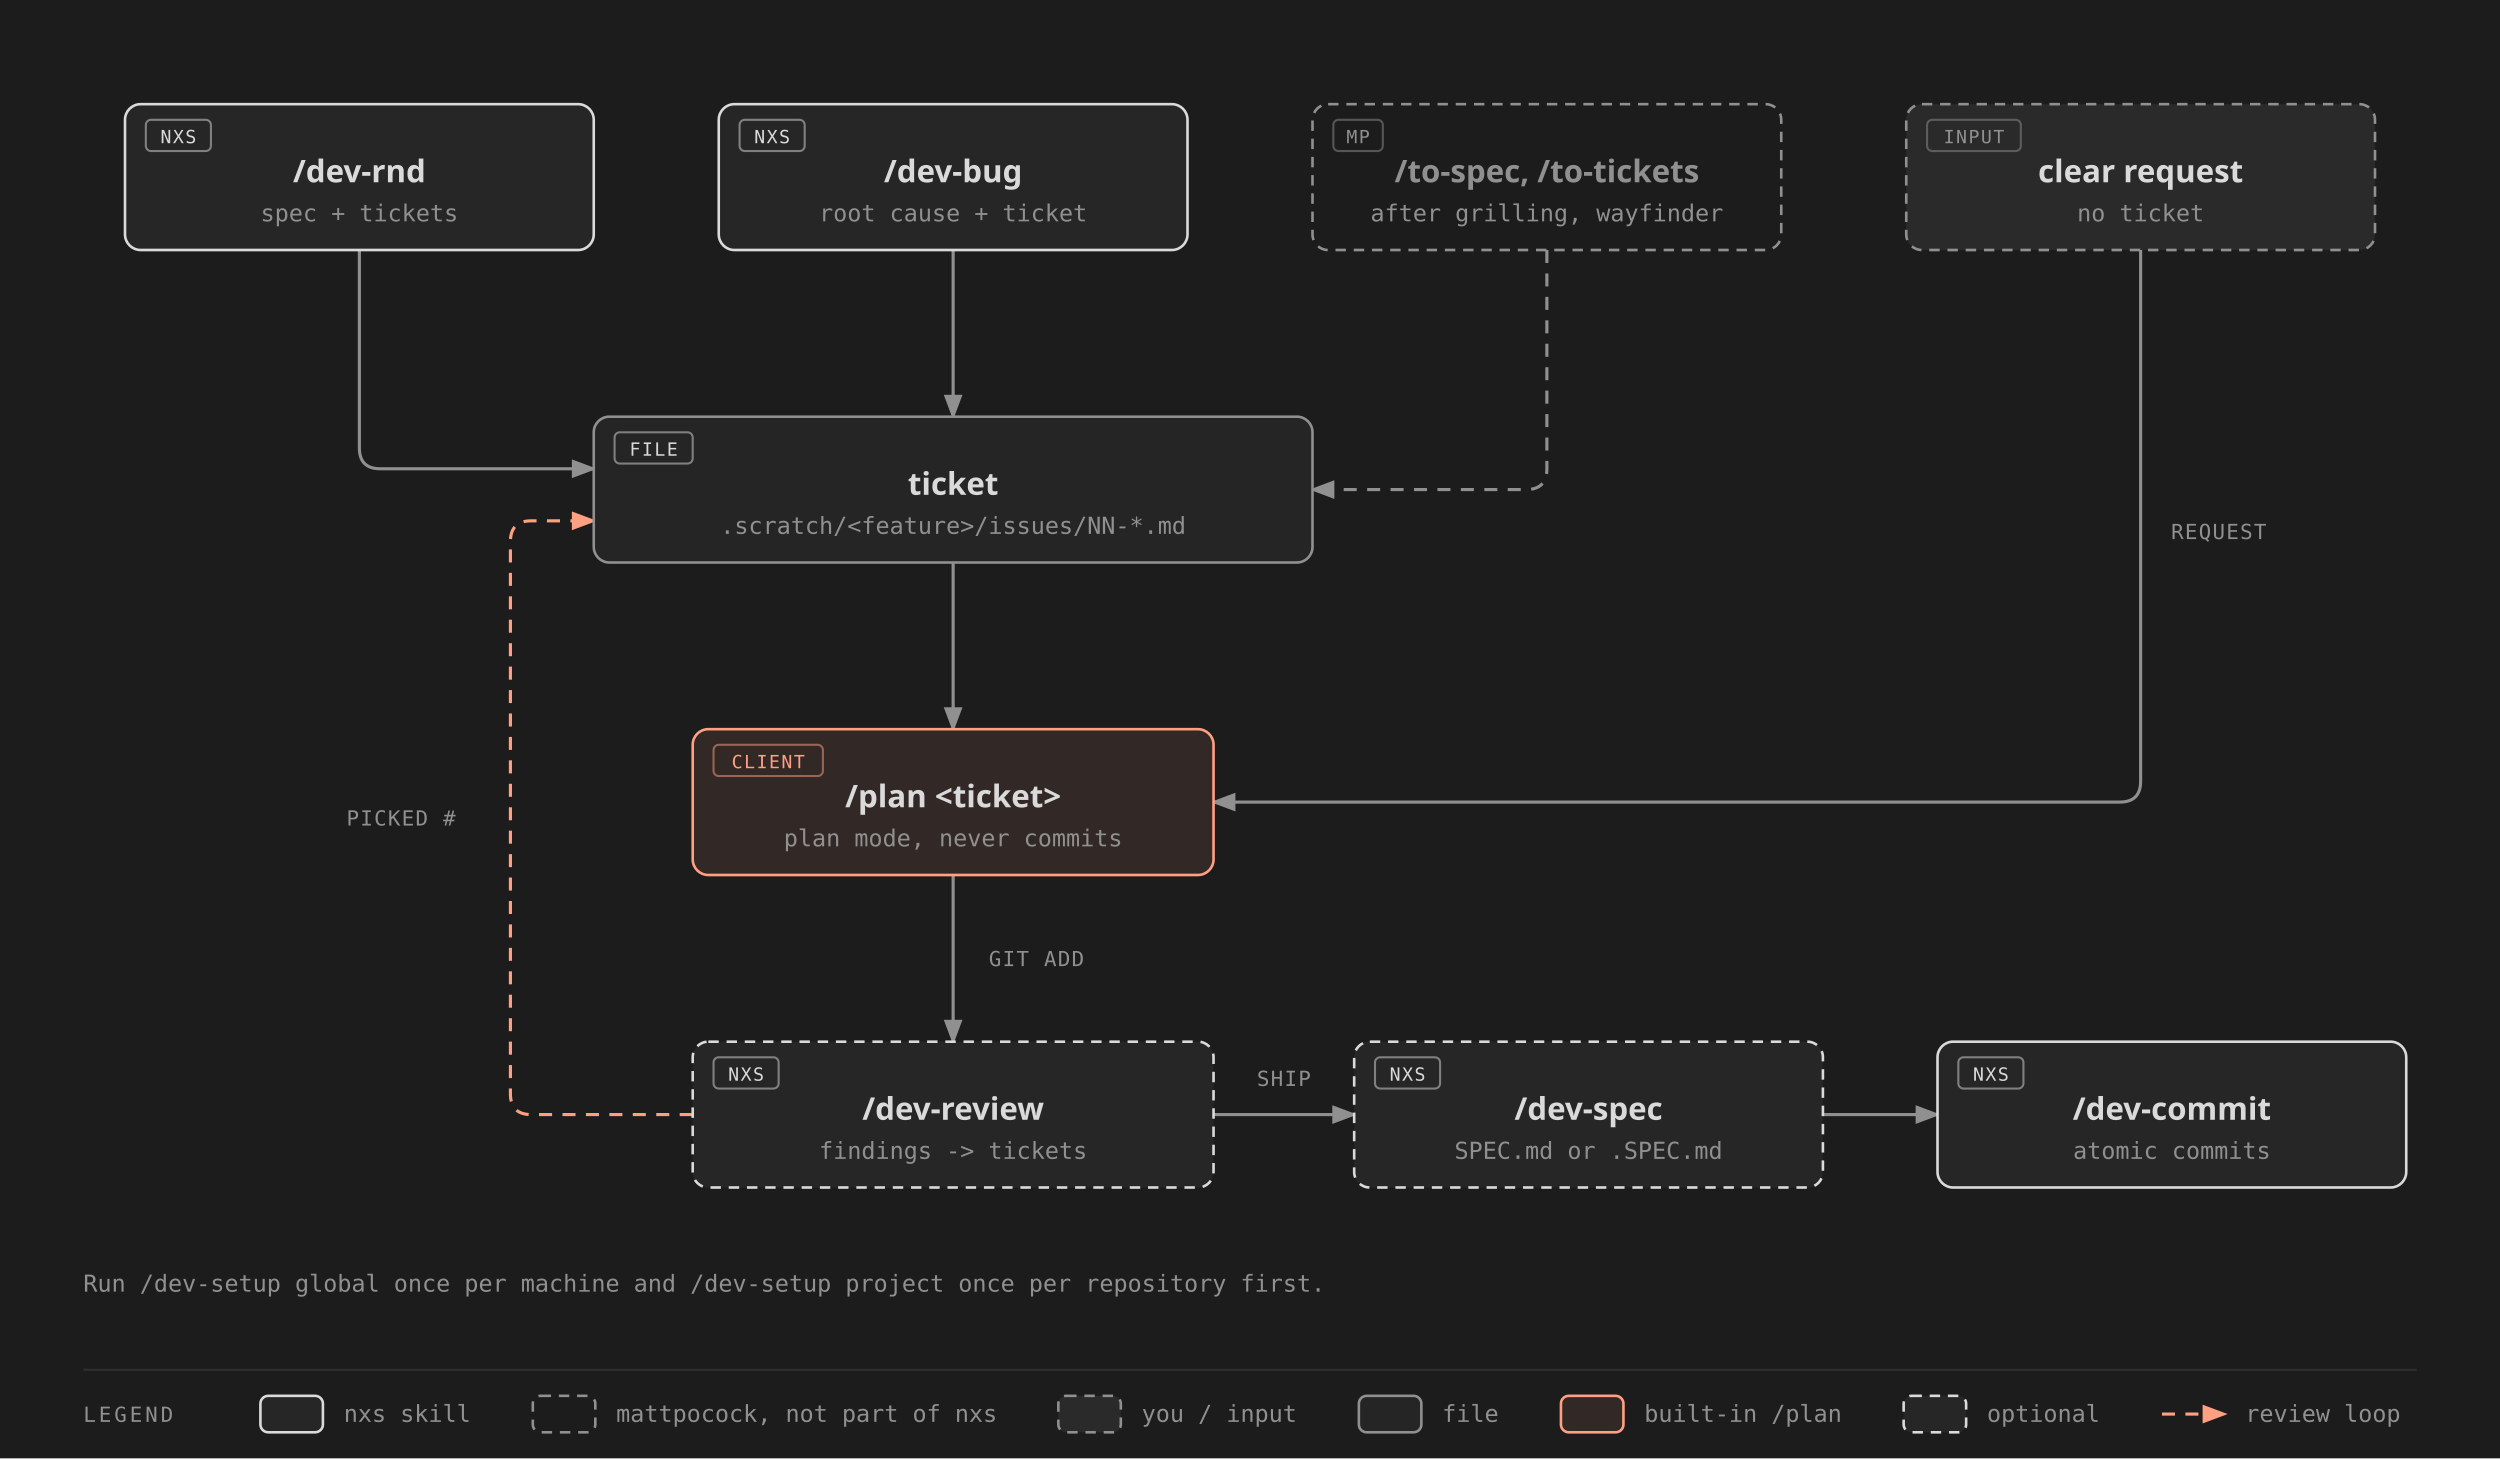
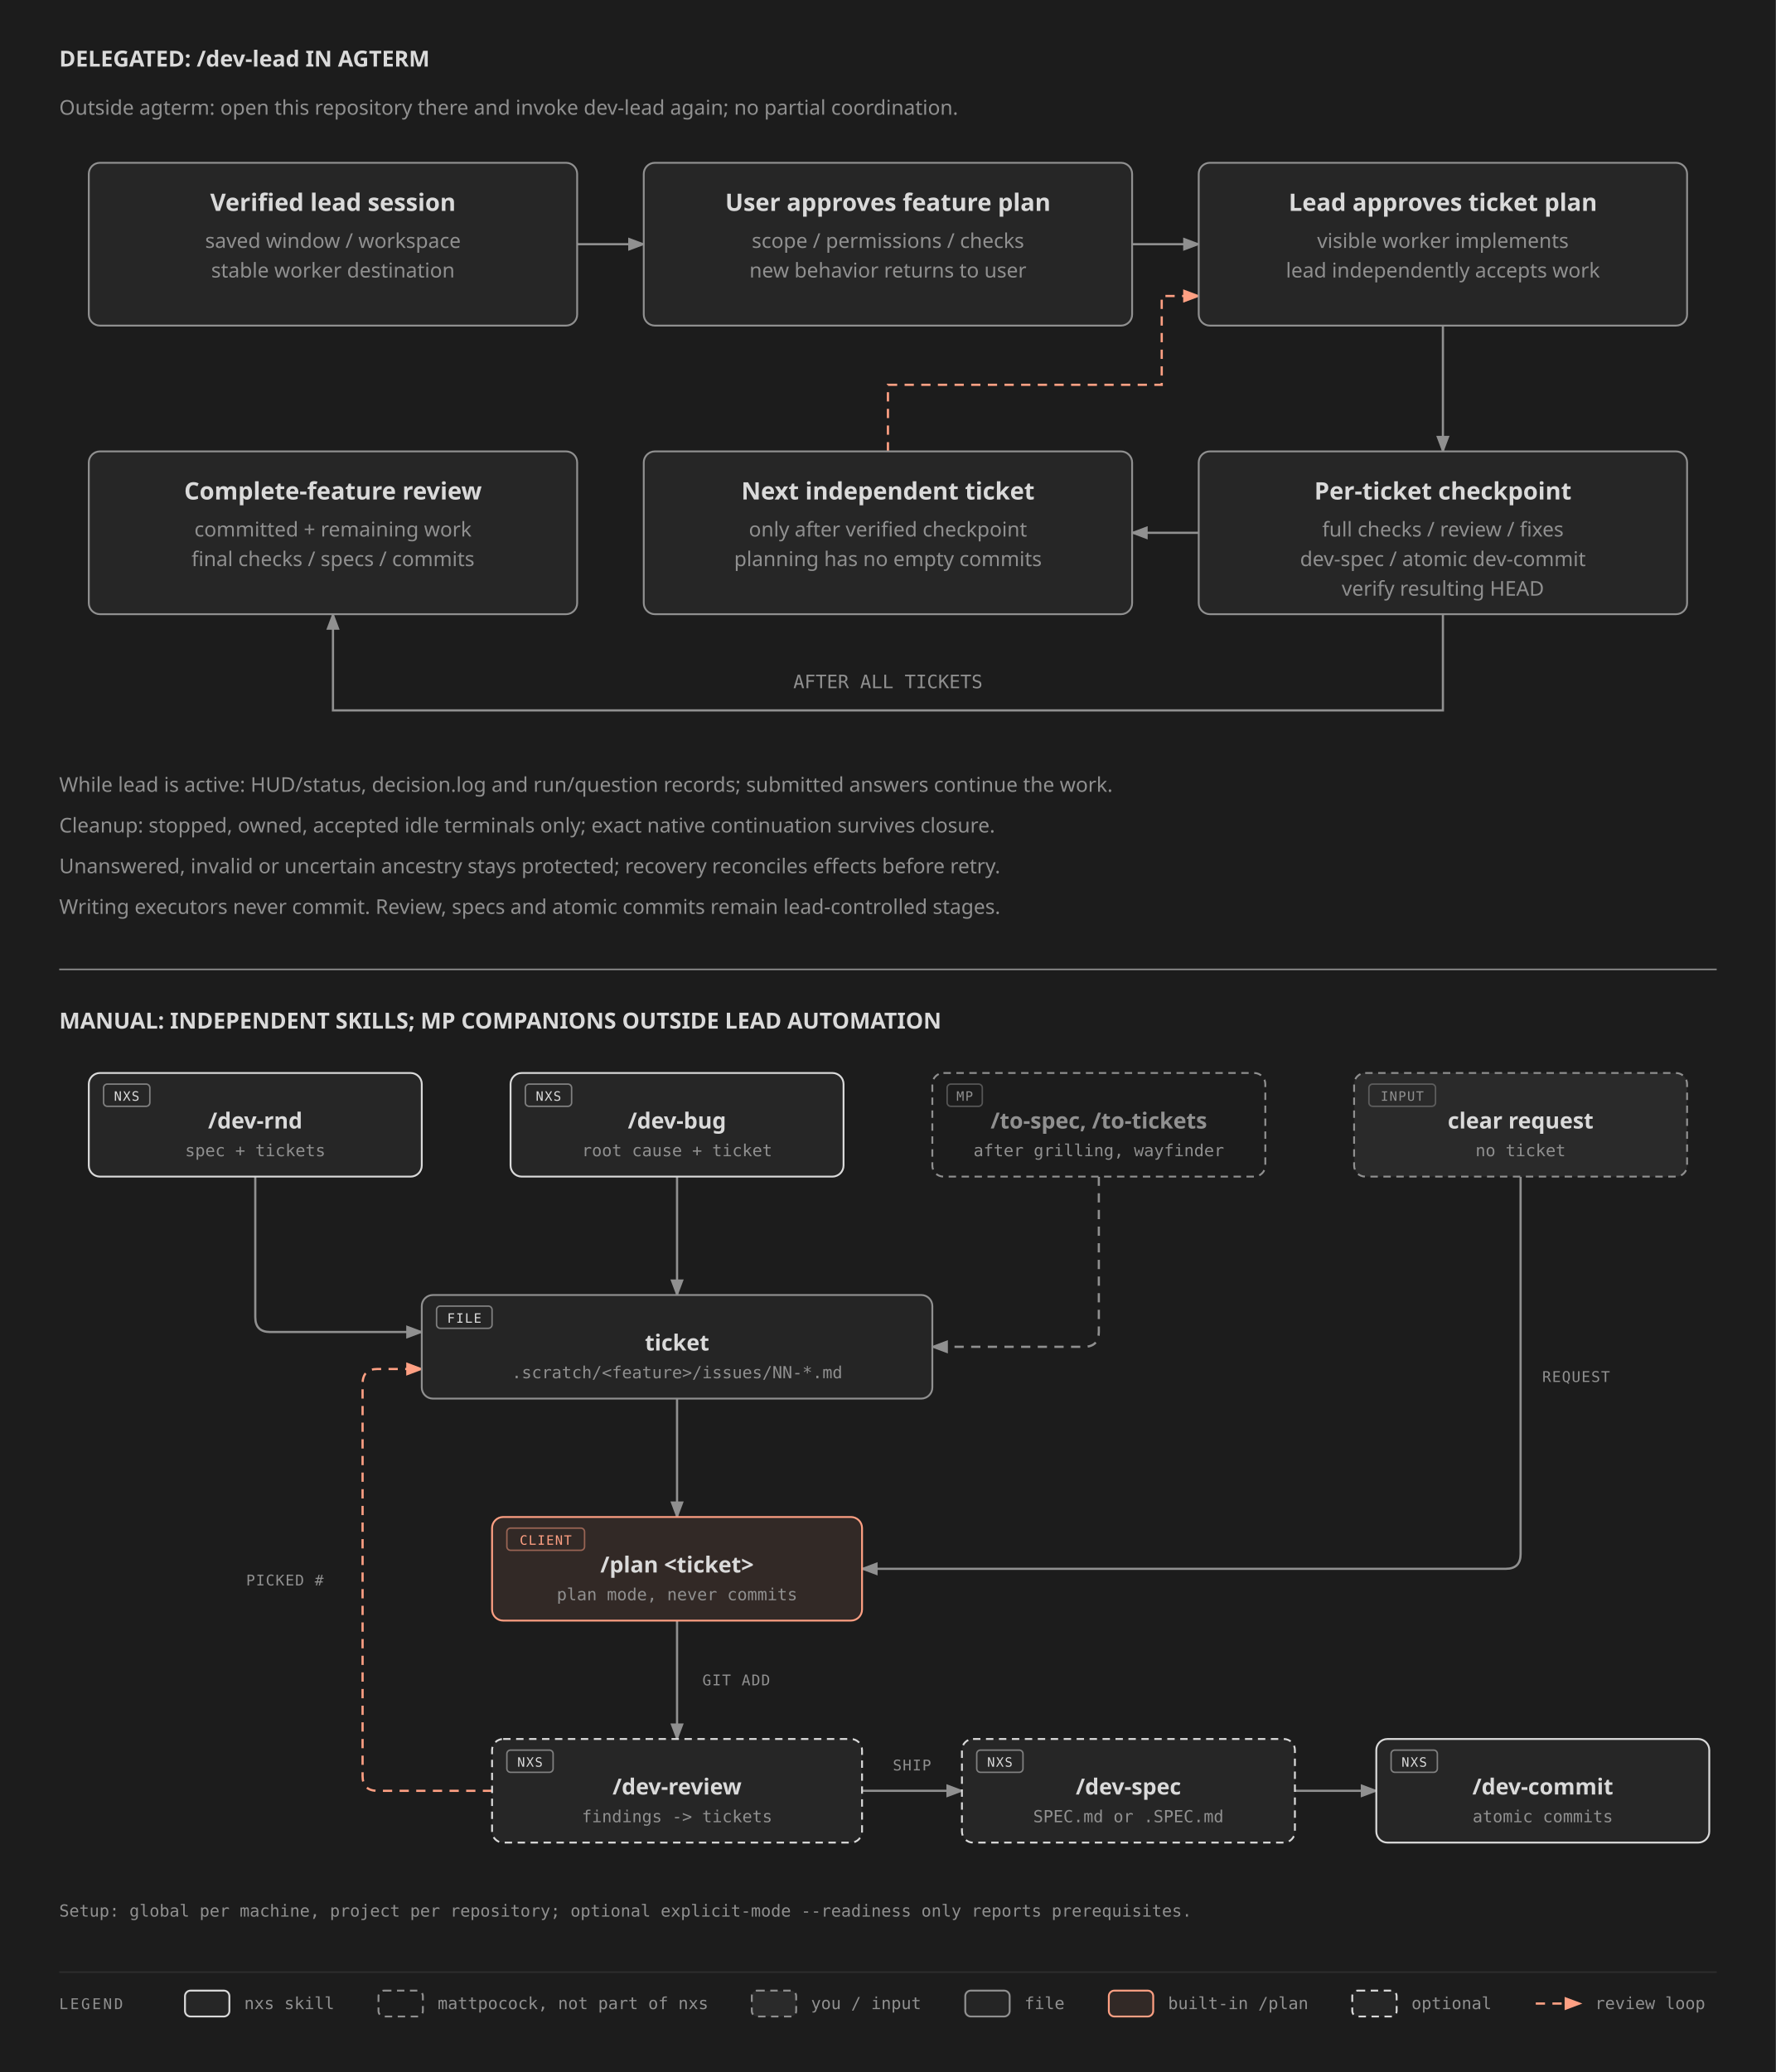
- <svg xmlns="http://www.w3.org/2000/svg" viewBox="0 0 960 560" role="img" aria-labelledby="nxs-workflow-dark-title nxs-workflow-dark-desc" id="nxs-workflow-dark-root">
+ <svg xmlns="http://www.w3.org/2000/svg" viewBox="0 0 960 1120" role="img" aria-labelledby="nxs-workflow-dark-title nxs-workflow-dark-desc" id="nxs-workflow-dark-root">
  <defs>
    <marker id="nxs-workflow-dark-arrow" markerWidth="8" markerHeight="6" refX="7" refY="3" orient="auto">
      <polygon points="0 0, 8 3, 0 6" fill="#909090" />
    </marker>
    <marker id="nxs-workflow-dark-arrow-accent" markerWidth="8" markerHeight="6" refX="7" refY="3" orient="auto">
      <polygon points="0 0, 8 3, 0 6" fill="#ffa083" />
    </marker>
    <marker id="nxs-workflow-dark-arrow-link" markerWidth="8" markerHeight="6" refX="7" refY="3" orient="auto">
      <polygon points="0 0, 8 3, 0 6" fill="#8dbbff" />
    </marker>
    <marker id="nxs-workflow-dark-arrow-soft" markerWidth="8" markerHeight="6" refX="7" refY="3" orient="auto">
      <polygon points="0 0, 8 3, 0 6" fill="#909090" />
    </marker>
  </defs>
  <rect width="100%" height="100%" fill="#1c1c1c" />
-   <path d="M 138 96 L 138 172 Q 138 180 146 180 L 228 180" fill="none" stroke="#909090" stroke-width="1.2" marker-end="url(#nxs-workflow-dark-arrow)" />
-   <path d="M 366 96 L 366 160" fill="none" stroke="#909090" stroke-width="1.2" marker-end="url(#nxs-workflow-dark-arrow)" />
-   <path d="M 594 96 L 594 180 Q 594 188 586 188 L 504 188" fill="none" stroke="#909090" stroke-width="1.2" stroke-dasharray="5,4" marker-end="url(#nxs-workflow-dark-arrow-soft)" />
-   <path d="M 822 96 L 822 300 Q 822 308 814 308 L 466 308" fill="none" stroke="#909090" stroke-width="1.2" marker-end="url(#nxs-workflow-dark-arrow)" />
-   <path d="M 366 216 L 366 280" fill="none" stroke="#909090" stroke-width="1.2" marker-end="url(#nxs-workflow-dark-arrow)" />
-   <path d="M 366 336 L 366 400" fill="none" stroke="#909090" stroke-width="1.2" marker-end="url(#nxs-workflow-dark-arrow)" />
-   <path d="M 466 428 L 520 428" fill="none" stroke="#909090" stroke-width="1.2" marker-end="url(#nxs-workflow-dark-arrow)" />
-   <path d="M 700 428 L 744 428" fill="none" stroke="#909090" stroke-width="1.2" marker-end="url(#nxs-workflow-dark-arrow)" />
-   <path d="M 266 428 L 204 428 Q 196 428 196 420 L 196 208 Q 196 200 204 200 L 228 200" fill="none" stroke="#ffa083" stroke-width="1.2" stroke-dasharray="5,4" marker-end="url(#nxs-workflow-dark-arrow-accent)" />
-   <rect x="828.5" y="198" width="47" height="12" rx="2" fill="#1c1c1c" />
-   <text x="852" y="207" fill="#909090" font-size="8" font-family="'Geist Mono', ui-monospace, monospace" text-anchor="middle" letter-spacing="0.06em">REQUEST</text>
-   <rect x="374.5" y="362" width="47" height="12" rx="2" fill="#1c1c1c" />
-   <text x="398" y="371" fill="#909090" font-size="8" font-family="'Geist Mono', ui-monospace, monospace" text-anchor="middle" letter-spacing="0.06em">GIT ADD</text>
-   <rect x="477.5" y="408" width="31" height="12" rx="2" fill="#1c1c1c" />
-   <text x="493" y="417" fill="#909090" font-size="8" font-family="'Geist Mono', ui-monospace, monospace" text-anchor="middle" letter-spacing="0.06em">SHIP</text>
-   <rect x="128" y="308" width="52" height="12" rx="2" fill="#1c1c1c" />
-   <text x="154" y="317" fill="#909090" font-size="8" font-family="'Geist Mono', ui-monospace, monospace" text-anchor="middle" letter-spacing="0.06em">PICKED #</text>
-   <rect x="48" y="40" width="180" height="56" rx="6" fill="#1c1c1c" />
-   <rect x="48" y="40" width="180" height="56" rx="6" fill="#262626" stroke="#dadada" stroke-width="1" />
-   <rect x="56" y="46" width="25" height="12" rx="2" fill="transparent" stroke="#dadada" stroke-opacity="0.5" stroke-width="0.8" />
-   <text x="68.5" y="55" fill="#dadada" font-size="7" font-family="'Geist Mono', ui-monospace, monospace" text-anchor="middle" letter-spacing="0.08em">NXS</text>
-   <text x="138" y="70" fill="#dadada" font-size="12" font-weight="600" font-family="'Geist', system-ui, sans-serif" text-anchor="middle">/dev-rnd</text>
-   <text x="138" y="85" fill="#909090" font-size="9" font-family="'Geist Mono', ui-monospace, monospace" text-anchor="middle">spec + tickets</text>
-   <rect x="276" y="40" width="180" height="56" rx="6" fill="#1c1c1c" />
-   <rect x="276" y="40" width="180" height="56" rx="6" fill="#262626" stroke="#dadada" stroke-width="1" />
-   <rect x="284" y="46" width="25" height="12" rx="2" fill="transparent" stroke="#dadada" stroke-opacity="0.5" stroke-width="0.8" />
-   <text x="296.5" y="55" fill="#dadada" font-size="7" font-family="'Geist Mono', ui-monospace, monospace" text-anchor="middle" letter-spacing="0.08em">NXS</text>
-   <text x="366" y="70" fill="#dadada" font-size="12" font-weight="600" font-family="'Geist', system-ui, sans-serif" text-anchor="middle">/dev-bug</text>
-   <text x="366" y="85" fill="#909090" font-size="9" font-family="'Geist Mono', ui-monospace, monospace" text-anchor="middle">root cause + ticket</text>
-   <rect x="504" y="40" width="180" height="56" rx="6" fill="#1c1c1c" />
-   <rect x="504" y="40" width="180" height="56" rx="6" fill="#1c1c1c" stroke="#909090" stroke-width="1" stroke-dasharray="4,3" />
-   <rect x="512" y="46" width="19" height="12" rx="2" fill="transparent" stroke="#909090" stroke-opacity="0.5" stroke-width="0.8" />
-   <text x="521.5" y="55" fill="#909090" font-size="7" font-family="'Geist Mono', ui-monospace, monospace" text-anchor="middle" letter-spacing="0.08em">MP</text>
-   <text x="594" y="70" fill="#909090" font-size="12" font-weight="600" font-family="'Geist', system-ui, sans-serif" text-anchor="middle">/to-spec, /to-tickets</text>
-   <text x="594" y="85" fill="#909090" font-size="9" font-family="'Geist Mono', ui-monospace, monospace" text-anchor="middle">after grilling, wayfinder</text>
-   <rect x="732" y="40" width="180" height="56" rx="6" fill="#1c1c1c" />
-   <rect x="732" y="40" width="180" height="56" rx="6" fill="rgba(144,144,144,0.12)" stroke="#909090" stroke-width="1" stroke-dasharray="4,3" />
-   <rect x="740" y="46" width="36" height="12" rx="2" fill="transparent" stroke="#909090" stroke-opacity="0.5" stroke-width="0.8" />
-   <text x="758" y="55" fill="#909090" font-size="7" font-family="'Geist Mono', ui-monospace, monospace" text-anchor="middle" letter-spacing="0.08em">INPUT</text>
-   <text x="822" y="70" fill="#dadada" font-size="12" font-weight="600" font-family="'Geist', system-ui, sans-serif" text-anchor="middle">clear request</text>
-   <text x="822" y="85" fill="#909090" font-size="9" font-family="'Geist Mono', ui-monospace, monospace" text-anchor="middle">no ticket</text>
-   <rect x="228" y="160" width="276" height="56" rx="6" fill="#1c1c1c" />
-   <rect x="228" y="160" width="276" height="56" rx="6" fill="rgba(218,218,218,0.05)" stroke="#909090" stroke-width="1" />
-   <rect x="236" y="166" width="30" height="12" rx="2" fill="transparent" stroke="#dadada" stroke-opacity="0.5" stroke-width="0.8" />
-   <text x="251" y="175" fill="#dadada" font-size="7" font-family="'Geist Mono', ui-monospace, monospace" text-anchor="middle" letter-spacing="0.08em">FILE</text>
-   <text x="366" y="190" fill="#dadada" font-size="12" font-weight="600" font-family="'Geist', system-ui, sans-serif" text-anchor="middle">ticket</text>
-   <text x="366" y="205" fill="#909090" font-size="9" font-family="'Geist Mono', ui-monospace, monospace" text-anchor="middle">.scratch/&lt;feature&gt;/issues/NN-*.md</text>
-   <rect x="266" y="280" width="200" height="56" rx="6" fill="#1c1c1c" />
-   <rect x="266" y="280" width="200" height="56" rx="6" fill="rgba(255,160,131,0.10)" stroke="#ffa083" stroke-width="1" />
-   <rect x="274" y="286" width="42" height="12" rx="2" fill="transparent" stroke="#ffa083" stroke-opacity="0.5" stroke-width="0.8" />
-   <text x="295" y="295" fill="#ffa083" font-size="7" font-family="'Geist Mono', ui-monospace, monospace" text-anchor="middle" letter-spacing="0.08em">CLIENT</text>
-   <text x="366" y="310" fill="#dadada" font-size="12" font-weight="600" font-family="'Geist', system-ui, sans-serif" text-anchor="middle">/plan &lt;ticket&gt;</text>
-   <text x="366" y="325" fill="#909090" font-size="9" font-family="'Geist Mono', ui-monospace, monospace" text-anchor="middle">plan mode, never commits</text>
-   <rect x="266" y="400" width="200" height="56" rx="6" fill="#1c1c1c" />
-   <rect x="266" y="400" width="200" height="56" rx="6" fill="#262626" stroke="#dadada" stroke-width="1" stroke-dasharray="4,3" />
-   <rect x="274" y="406" width="25" height="12" rx="2" fill="transparent" stroke="#dadada" stroke-opacity="0.5" stroke-width="0.8" />
-   <text x="286.5" y="415" fill="#dadada" font-size="7" font-family="'Geist Mono', ui-monospace, monospace" text-anchor="middle" letter-spacing="0.08em">NXS</text>
-   <text x="366" y="430" fill="#dadada" font-size="12" font-weight="600" font-family="'Geist', system-ui, sans-serif" text-anchor="middle">/dev-review</text>
-   <text x="366" y="445" fill="#909090" font-size="9" font-family="'Geist Mono', ui-monospace, monospace" text-anchor="middle">findings -&gt; tickets</text>
-   <rect x="520" y="400" width="180" height="56" rx="6" fill="#1c1c1c" />
-   <rect x="520" y="400" width="180" height="56" rx="6" fill="#262626" stroke="#dadada" stroke-width="1" stroke-dasharray="4,3" />
-   <rect x="528" y="406" width="25" height="12" rx="2" fill="transparent" stroke="#dadada" stroke-opacity="0.5" stroke-width="0.8" />
-   <text x="540.5" y="415" fill="#dadada" font-size="7" font-family="'Geist Mono', ui-monospace, monospace" text-anchor="middle" letter-spacing="0.08em">NXS</text>
-   <text x="610" y="430" fill="#dadada" font-size="12" font-weight="600" font-family="'Geist', system-ui, sans-serif" text-anchor="middle">/dev-spec</text>
-   <text x="610" y="445" fill="#909090" font-size="9" font-family="'Geist Mono', ui-monospace, monospace" text-anchor="middle">SPEC.md or .SPEC.md</text>
-   <rect x="744" y="400" width="180" height="56" rx="6" fill="#1c1c1c" />
-   <rect x="744" y="400" width="180" height="56" rx="6" fill="#262626" stroke="#dadada" stroke-width="1" />
-   <rect x="752" y="406" width="25" height="12" rx="2" fill="transparent" stroke="#dadada" stroke-opacity="0.5" stroke-width="0.8" />
-   <text x="764.5" y="415" fill="#dadada" font-size="7" font-family="'Geist Mono', ui-monospace, monospace" text-anchor="middle" letter-spacing="0.08em">NXS</text>
-   <text x="834" y="430" fill="#dadada" font-size="12" font-weight="600" font-family="'Geist', system-ui, sans-serif" text-anchor="middle">/dev-commit</text>
-   <text x="834" y="445" fill="#909090" font-size="9" font-family="'Geist Mono', ui-monospace, monospace" text-anchor="middle">atomic commits</text>
-   <text x="32" y="496" fill="#909090" font-size="9" font-family="'Geist Mono', ui-monospace, monospace">Run /dev-setup global once per machine and /dev-setup project once per repository first.</text>
-   <line x1="32" y1="526" x2="928" y2="526" stroke="rgba(218,218,218,0.1)" stroke-width="0.8" />
-   <text x="32" y="546" fill="#909090" font-size="8" font-family="'Geist Mono', ui-monospace, monospace" letter-spacing="0.14em">LEGEND</text>
-   <rect x="100" y="536" width="24" height="14" rx="3" fill="#262626" stroke="#dadada" stroke-width="1" />
-   <text x="132" y="546" fill="#909090" font-size="9" font-family="'Geist Mono', ui-monospace, monospace">nxs skill</text>
-   <rect x="204.6" y="536" width="24" height="14" rx="3" fill="#1c1c1c" stroke="#909090" stroke-width="1" stroke-dasharray="4,3" />
-   <text x="236.6" y="546" fill="#909090" font-size="9" font-family="'Geist Mono', ui-monospace, monospace">mattpocock, not part of nxs</text>
-   <rect x="406.4" y="536" width="24" height="14" rx="3" fill="rgba(144,144,144,0.12)" stroke="#909090" stroke-width="1" stroke-dasharray="4,3" />
-   <text x="438.4" y="546" fill="#909090" font-size="9" font-family="'Geist Mono', ui-monospace, monospace">you / input</text>
-   <rect x="521.8" y="536" width="24" height="14" rx="3" fill="rgba(218,218,218,0.05)" stroke="#909090" stroke-width="1" />
-   <text x="553.8" y="546" fill="#909090" font-size="9" font-family="'Geist Mono', ui-monospace, monospace">file</text>
-   <rect x="599.4" y="536" width="24" height="14" rx="3" fill="rgba(255,160,131,0.10)" stroke="#ffa083" stroke-width="1" />
-   <text x="631.4" y="546" fill="#909090" font-size="9" font-family="'Geist Mono', ui-monospace, monospace">built-in /plan</text>
-   <rect x="731.0" y="536" width="24" height="14" rx="3" fill="#262626" stroke="#dadada" stroke-width="1" stroke-dasharray="4,3" />
-   <text x="763.0" y="546" fill="#909090" font-size="9" font-family="'Geist Mono', ui-monospace, monospace">optional</text>
-   <path d="M 830.2 543 L 854.2 543" fill="none" stroke="#ffa083" stroke-width="1.2" stroke-dasharray="5,4" marker-end="url(#nxs-workflow-dark-arrow-accent)" />
-   <text x="862.2" y="546" fill="#909090" font-size="9" font-family="'Geist Mono', ui-monospace, monospace">review loop</text>
+   <text x="32" y="36" fill="#dadada" font-size="12" font-family="'Geist', system-ui, sans-serif" font-weight="600">DELEGATED: /dev-lead IN AGTERM</text>
+   <text x="32" y="62" fill="#909090" font-size="11" font-family="'Geist', system-ui, sans-serif">Outside agterm: open this repository there and invoke dev-lead again; no partial coordination.</text>
+   <path d="M 312 132 L 348 132" fill="none" stroke="#909090" stroke-width="1.2" marker-end="url(#nxs-workflow-dark-arrow)" />
+   <path d="M 612 132 L 648 132" fill="none" stroke="#909090" stroke-width="1.2" marker-end="url(#nxs-workflow-dark-arrow)" />
+   <path d="M 780 176 L 780 244" fill="none" stroke="#909090" stroke-width="1.2" marker-end="url(#nxs-workflow-dark-arrow)" />
+   <path d="M 648 288 L 612 288" fill="none" stroke="#909090" stroke-width="1.2" marker-end="url(#nxs-workflow-dark-arrow)" />
+   <path d="M 480 244 L 480 208 L 628 208 L 628 160 L 648 160" fill="none" stroke="#ffa083" stroke-width="1.2" stroke-dasharray="5,4" marker-end="url(#nxs-workflow-dark-arrow-accent)" />
+   <path d="M 780 332 L 780 384 L 180 384 L 180 332" fill="none" stroke="#909090" stroke-width="1.2" marker-end="url(#nxs-workflow-dark-arrow)" />
+   <text x="480" y="372" fill="#909090" font-size="10" font-family="'Geist Mono', ui-monospace, monospace" text-anchor="middle">AFTER ALL TICKETS</text>
+   <rect x="48" y="88" width="264" height="88" rx="6" fill="#262626" stroke="#909090" stroke-width="1" />
+   <text x="180" y="114" fill="#dadada" font-size="13" font-family="'Geist', system-ui, sans-serif" text-anchor="middle" font-weight="600">Verified lead session</text>
+   <text x="180" y="134" fill="#909090" font-size="11" font-family="'Geist', system-ui, sans-serif" text-anchor="middle">saved window / workspace</text>
+   <text x="180" y="150" fill="#909090" font-size="11" font-family="'Geist', system-ui, sans-serif" text-anchor="middle">stable worker destination</text>
+   <rect x="348" y="88" width="264" height="88" rx="6" fill="#262626" stroke="#909090" stroke-width="1" />
+   <text x="480" y="114" fill="#dadada" font-size="13" font-family="'Geist', system-ui, sans-serif" text-anchor="middle" font-weight="600">User approves feature plan</text>
+   <text x="480" y="134" fill="#909090" font-size="11" font-family="'Geist', system-ui, sans-serif" text-anchor="middle">scope / permissions / checks</text>
+   <text x="480" y="150" fill="#909090" font-size="11" font-family="'Geist', system-ui, sans-serif" text-anchor="middle">new behavior returns to user</text>
+   <rect x="648" y="88" width="264" height="88" rx="6" fill="#262626" stroke="#909090" stroke-width="1" />
+   <text x="780" y="114" fill="#dadada" font-size="13" font-family="'Geist', system-ui, sans-serif" text-anchor="middle" font-weight="600">Lead approves ticket plan</text>
+   <text x="780" y="134" fill="#909090" font-size="11" font-family="'Geist', system-ui, sans-serif" text-anchor="middle">visible worker implements</text>
+   <text x="780" y="150" fill="#909090" font-size="11" font-family="'Geist', system-ui, sans-serif" text-anchor="middle">lead independently accepts work</text>
+   <rect x="648" y="244" width="264" height="88" rx="6" fill="#262626" stroke="#909090" stroke-width="1" />
+   <text x="780" y="270" fill="#dadada" font-size="13" font-family="'Geist', system-ui, sans-serif" text-anchor="middle" font-weight="600">Per-ticket checkpoint</text>
+   <text x="780" y="290" fill="#909090" font-size="11" font-family="'Geist', system-ui, sans-serif" text-anchor="middle">full checks / review / fixes</text>
+   <text x="780" y="306" fill="#909090" font-size="11" font-family="'Geist', system-ui, sans-serif" text-anchor="middle">dev-spec / atomic dev-commit</text>
+   <text x="780" y="322" fill="#909090" font-size="11" font-family="'Geist', system-ui, sans-serif" text-anchor="middle">verify resulting HEAD</text>
+   <rect x="348" y="244" width="264" height="88" rx="6" fill="#262626" stroke="#909090" stroke-width="1" />
+   <text x="480" y="270" fill="#dadada" font-size="13" font-family="'Geist', system-ui, sans-serif" text-anchor="middle" font-weight="600">Next independent ticket</text>
+   <text x="480" y="290" fill="#909090" font-size="11" font-family="'Geist', system-ui, sans-serif" text-anchor="middle">only after verified checkpoint</text>
+   <text x="480" y="306" fill="#909090" font-size="11" font-family="'Geist', system-ui, sans-serif" text-anchor="middle">planning has no empty commits</text>
+   <rect x="48" y="244" width="264" height="88" rx="6" fill="#262626" stroke="#909090" stroke-width="1" />
+   <text x="180" y="270" fill="#dadada" font-size="13" font-family="'Geist', system-ui, sans-serif" text-anchor="middle" font-weight="600">Complete-feature review</text>
+   <text x="180" y="290" fill="#909090" font-size="11" font-family="'Geist', system-ui, sans-serif" text-anchor="middle">committed + remaining work</text>
+   <text x="180" y="306" fill="#909090" font-size="11" font-family="'Geist', system-ui, sans-serif" text-anchor="middle">final checks / specs / commits</text>
+   <text x="32" y="428" fill="#909090" font-size="11" font-family="'Geist', system-ui, sans-serif">While lead is active: HUD/status, decision.log and run/question records; submitted answers continue the work.</text>
+   <text x="32" y="450" fill="#909090" font-size="11" font-family="'Geist', system-ui, sans-serif">Cleanup: stopped, owned, accepted idle terminals only; exact native continuation survives closure.</text>
+   <text x="32" y="472" fill="#909090" font-size="11" font-family="'Geist', system-ui, sans-serif">Unanswered, invalid or uncertain ancestry stays protected; recovery reconciles effects before retry.</text>
+   <text x="32" y="494" fill="#909090" font-size="11" font-family="'Geist', system-ui, sans-serif">Writing executors never commit. Review, specs and atomic commits remain lead-controlled stages.</text>
+   <line x1="32" y1="524" x2="928" y2="524" stroke="#909090" stroke-width="0.8" />
+   <text x="32" y="556" fill="#dadada" font-size="12" font-family="'Geist', system-ui, sans-serif" font-weight="600">MANUAL: INDEPENDENT SKILLS; MP COMPANIONS OUTSIDE LEAD AUTOMATION</text>
+   <g transform="translate(0 540)">
+     <path d="M 138 96 L 138 172 Q 138 180 146 180 L 228 180" fill="none" stroke="#909090" stroke-width="1.2" marker-end="url(#nxs-workflow-dark-arrow)" />
+     <path d="M 366 96 L 366 160" fill="none" stroke="#909090" stroke-width="1.2" marker-end="url(#nxs-workflow-dark-arrow)" />
+     <path d="M 594 96 L 594 180 Q 594 188 586 188 L 504 188" fill="none" stroke="#909090" stroke-width="1.2" stroke-dasharray="5,4" marker-end="url(#nxs-workflow-dark-arrow-soft)" />
+     <path d="M 822 96 L 822 300 Q 822 308 814 308 L 466 308" fill="none" stroke="#909090" stroke-width="1.2" marker-end="url(#nxs-workflow-dark-arrow)" />
+     <path d="M 366 216 L 366 280" fill="none" stroke="#909090" stroke-width="1.2" marker-end="url(#nxs-workflow-dark-arrow)" />
+     <path d="M 366 336 L 366 400" fill="none" stroke="#909090" stroke-width="1.2" marker-end="url(#nxs-workflow-dark-arrow)" />
+     <path d="M 466 428 L 520 428" fill="none" stroke="#909090" stroke-width="1.2" marker-end="url(#nxs-workflow-dark-arrow)" />
+     <path d="M 700 428 L 744 428" fill="none" stroke="#909090" stroke-width="1.2" marker-end="url(#nxs-workflow-dark-arrow)" />
+     <path d="M 266 428 L 204 428 Q 196 428 196 420 L 196 208 Q 196 200 204 200 L 228 200" fill="none" stroke="#ffa083" stroke-width="1.2" stroke-dasharray="5,4" marker-end="url(#nxs-workflow-dark-arrow-accent)" />
+     <rect x="828.5" y="198" width="47" height="12" rx="2" fill="#1c1c1c" />
+     <text x="852" y="207" fill="#909090" font-size="8" font-family="'Geist Mono', ui-monospace, monospace" text-anchor="middle" letter-spacing="0.06em">REQUEST</text>
+     <rect x="374.5" y="362" width="47" height="12" rx="2" fill="#1c1c1c" />
+     <text x="398" y="371" fill="#909090" font-size="8" font-family="'Geist Mono', ui-monospace, monospace" text-anchor="middle" letter-spacing="0.06em">GIT ADD</text>
+     <rect x="477.5" y="408" width="31" height="12" rx="2" fill="#1c1c1c" />
+     <text x="493" y="417" fill="#909090" font-size="8" font-family="'Geist Mono', ui-monospace, monospace" text-anchor="middle" letter-spacing="0.06em">SHIP</text>
+     <rect x="128" y="308" width="52" height="12" rx="2" fill="#1c1c1c" />
+     <text x="154" y="317" fill="#909090" font-size="8" font-family="'Geist Mono', ui-monospace, monospace" text-anchor="middle" letter-spacing="0.06em">PICKED #</text>
+     <rect x="48" y="40" width="180" height="56" rx="6" fill="#1c1c1c" />
+     <rect x="48" y="40" width="180" height="56" rx="6" fill="#262626" stroke="#dadada" stroke-width="1" />
+     <rect x="56" y="46" width="25" height="12" rx="2" fill="transparent" stroke="#dadada" stroke-opacity="0.5" stroke-width="0.8" />
+     <text x="68.5" y="55" fill="#dadada" font-size="7" font-family="'Geist Mono', ui-monospace, monospace" text-anchor="middle" letter-spacing="0.08em">NXS</text>
+     <text x="138" y="70" fill="#dadada" font-size="12" font-weight="600" font-family="'Geist', system-ui, sans-serif" text-anchor="middle">/dev-rnd</text>
+     <text x="138" y="85" fill="#909090" font-size="9" font-family="'Geist Mono', ui-monospace, monospace" text-anchor="middle">spec + tickets</text>
+     <rect x="276" y="40" width="180" height="56" rx="6" fill="#1c1c1c" />
+     <rect x="276" y="40" width="180" height="56" rx="6" fill="#262626" stroke="#dadada" stroke-width="1" />
+     <rect x="284" y="46" width="25" height="12" rx="2" fill="transparent" stroke="#dadada" stroke-opacity="0.5" stroke-width="0.8" />
+     <text x="296.5" y="55" fill="#dadada" font-size="7" font-family="'Geist Mono', ui-monospace, monospace" text-anchor="middle" letter-spacing="0.08em">NXS</text>
+     <text x="366" y="70" fill="#dadada" font-size="12" font-weight="600" font-family="'Geist', system-ui, sans-serif" text-anchor="middle">/dev-bug</text>
+     <text x="366" y="85" fill="#909090" font-size="9" font-family="'Geist Mono', ui-monospace, monospace" text-anchor="middle">root cause + ticket</text>
+     <rect x="504" y="40" width="180" height="56" rx="6" fill="#1c1c1c" />
+     <rect x="504" y="40" width="180" height="56" rx="6" fill="#1c1c1c" stroke="#909090" stroke-width="1" stroke-dasharray="4,3" />
+     <rect x="512" y="46" width="19" height="12" rx="2" fill="transparent" stroke="#909090" stroke-opacity="0.5" stroke-width="0.8" />
+     <text x="521.5" y="55" fill="#909090" font-size="7" font-family="'Geist Mono', ui-monospace, monospace" text-anchor="middle" letter-spacing="0.08em">MP</text>
+     <text x="594" y="70" fill="#909090" font-size="12" font-weight="600" font-family="'Geist', system-ui, sans-serif" text-anchor="middle">/to-spec, /to-tickets</text>
+     <text x="594" y="85" fill="#909090" font-size="9" font-family="'Geist Mono', ui-monospace, monospace" text-anchor="middle">after grilling, wayfinder</text>
+     <rect x="732" y="40" width="180" height="56" rx="6" fill="#1c1c1c" />
+     <rect x="732" y="40" width="180" height="56" rx="6" fill="rgba(144,144,144,0.12)" stroke="#909090" stroke-width="1" stroke-dasharray="4,3" />
+     <rect x="740" y="46" width="36" height="12" rx="2" fill="transparent" stroke="#909090" stroke-opacity="0.5" stroke-width="0.8" />
+     <text x="758" y="55" fill="#909090" font-size="7" font-family="'Geist Mono', ui-monospace, monospace" text-anchor="middle" letter-spacing="0.08em">INPUT</text>
+     <text x="822" y="70" fill="#dadada" font-size="12" font-weight="600" font-family="'Geist', system-ui, sans-serif" text-anchor="middle">clear request</text>
+     <text x="822" y="85" fill="#909090" font-size="9" font-family="'Geist Mono', ui-monospace, monospace" text-anchor="middle">no ticket</text>
+     <rect x="228" y="160" width="276" height="56" rx="6" fill="#1c1c1c" />
+     <rect x="228" y="160" width="276" height="56" rx="6" fill="rgba(218,218,218,0.05)" stroke="#909090" stroke-width="1" />
+     <rect x="236" y="166" width="30" height="12" rx="2" fill="transparent" stroke="#dadada" stroke-opacity="0.5" stroke-width="0.8" />
+     <text x="251" y="175" fill="#dadada" font-size="7" font-family="'Geist Mono', ui-monospace, monospace" text-anchor="middle" letter-spacing="0.08em">FILE</text>
+     <text x="366" y="190" fill="#dadada" font-size="12" font-weight="600" font-family="'Geist', system-ui, sans-serif" text-anchor="middle">ticket</text>
+     <text x="366" y="205" fill="#909090" font-size="9" font-family="'Geist Mono', ui-monospace, monospace" text-anchor="middle">.scratch/&lt;feature&gt;/issues/NN-*.md</text>
+     <rect x="266" y="280" width="200" height="56" rx="6" fill="#1c1c1c" />
+     <rect x="266" y="280" width="200" height="56" rx="6" fill="rgba(255,160,131,0.10)" stroke="#ffa083" stroke-width="1" />
+     <rect x="274" y="286" width="42" height="12" rx="2" fill="transparent" stroke="#ffa083" stroke-opacity="0.5" stroke-width="0.8" />
+     <text x="295" y="295" fill="#ffa083" font-size="7" font-family="'Geist Mono', ui-monospace, monospace" text-anchor="middle" letter-spacing="0.08em">CLIENT</text>
+     <text x="366" y="310" fill="#dadada" font-size="12" font-weight="600" font-family="'Geist', system-ui, sans-serif" text-anchor="middle">/plan &lt;ticket&gt;</text>
+     <text x="366" y="325" fill="#909090" font-size="9" font-family="'Geist Mono', ui-monospace, monospace" text-anchor="middle">plan mode, never commits</text>
+     <rect x="266" y="400" width="200" height="56" rx="6" fill="#1c1c1c" />
+     <rect x="266" y="400" width="200" height="56" rx="6" fill="#262626" stroke="#dadada" stroke-width="1" stroke-dasharray="4,3" />
+     <rect x="274" y="406" width="25" height="12" rx="2" fill="transparent" stroke="#dadada" stroke-opacity="0.5" stroke-width="0.8" />
+     <text x="286.5" y="415" fill="#dadada" font-size="7" font-family="'Geist Mono', ui-monospace, monospace" text-anchor="middle" letter-spacing="0.08em">NXS</text>
+     <text x="366" y="430" fill="#dadada" font-size="12" font-weight="600" font-family="'Geist', system-ui, sans-serif" text-anchor="middle">/dev-review</text>
+     <text x="366" y="445" fill="#909090" font-size="9" font-family="'Geist Mono', ui-monospace, monospace" text-anchor="middle">findings -&gt; tickets</text>
+     <rect x="520" y="400" width="180" height="56" rx="6" fill="#1c1c1c" />
+     <rect x="520" y="400" width="180" height="56" rx="6" fill="#262626" stroke="#dadada" stroke-width="1" stroke-dasharray="4,3" />
+     <rect x="528" y="406" width="25" height="12" rx="2" fill="transparent" stroke="#dadada" stroke-opacity="0.5" stroke-width="0.8" />
+     <text x="540.5" y="415" fill="#dadada" font-size="7" font-family="'Geist Mono', ui-monospace, monospace" text-anchor="middle" letter-spacing="0.08em">NXS</text>
+     <text x="610" y="430" fill="#dadada" font-size="12" font-weight="600" font-family="'Geist', system-ui, sans-serif" text-anchor="middle">/dev-spec</text>
+     <text x="610" y="445" fill="#909090" font-size="9" font-family="'Geist Mono', ui-monospace, monospace" text-anchor="middle">SPEC.md or .SPEC.md</text>
+     <rect x="744" y="400" width="180" height="56" rx="6" fill="#1c1c1c" />
+     <rect x="744" y="400" width="180" height="56" rx="6" fill="#262626" stroke="#dadada" stroke-width="1" />
+     <rect x="752" y="406" width="25" height="12" rx="2" fill="transparent" stroke="#dadada" stroke-opacity="0.5" stroke-width="0.8" />
+     <text x="764.5" y="415" fill="#dadada" font-size="7" font-family="'Geist Mono', ui-monospace, monospace" text-anchor="middle" letter-spacing="0.08em">NXS</text>
+     <text x="834" y="430" fill="#dadada" font-size="12" font-weight="600" font-family="'Geist', system-ui, sans-serif" text-anchor="middle">/dev-commit</text>
+     <text x="834" y="445" fill="#909090" font-size="9" font-family="'Geist Mono', ui-monospace, monospace" text-anchor="middle">atomic commits</text>
+     <text x="32" y="496" fill="#909090" font-size="9" font-family="'Geist Mono', ui-monospace, monospace">Setup: global per machine, project per repository; optional explicit-mode --readiness only reports prerequisites.</text>
+     <line x1="32" y1="526" x2="928" y2="526" stroke="rgba(218,218,218,0.1)" stroke-width="0.8" />
+     <text x="32" y="546" fill="#909090" font-size="8" font-family="'Geist Mono', ui-monospace, monospace" letter-spacing="0.14em">LEGEND</text>
+     <rect x="100" y="536" width="24" height="14" rx="3" fill="#262626" stroke="#dadada" stroke-width="1" />
+     <text x="132" y="546" fill="#909090" font-size="9" font-family="'Geist Mono', ui-monospace, monospace">nxs skill</text>
+     <rect x="204.6" y="536" width="24" height="14" rx="3" fill="#1c1c1c" stroke="#909090" stroke-width="1" stroke-dasharray="4,3" />
+     <text x="236.6" y="546" fill="#909090" font-size="9" font-family="'Geist Mono', ui-monospace, monospace">mattpocock, not part of nxs</text>
+     <rect x="406.4" y="536" width="24" height="14" rx="3" fill="rgba(144,144,144,0.12)" stroke="#909090" stroke-width="1" stroke-dasharray="4,3" />
+     <text x="438.4" y="546" fill="#909090" font-size="9" font-family="'Geist Mono', ui-monospace, monospace">you / input</text>
+     <rect x="521.8" y="536" width="24" height="14" rx="3" fill="rgba(218,218,218,0.05)" stroke="#909090" stroke-width="1" />
+     <text x="553.8" y="546" fill="#909090" font-size="9" font-family="'Geist Mono', ui-monospace, monospace">file</text>
+     <rect x="599.4" y="536" width="24" height="14" rx="3" fill="rgba(255,160,131,0.10)" stroke="#ffa083" stroke-width="1" />
+     <text x="631.4" y="546" fill="#909090" font-size="9" font-family="'Geist Mono', ui-monospace, monospace">built-in /plan</text>
+     <rect x="731.0" y="536" width="24" height="14" rx="3" fill="#262626" stroke="#dadada" stroke-width="1" stroke-dasharray="4,3" />
+     <text x="763.0" y="546" fill="#909090" font-size="9" font-family="'Geist Mono', ui-monospace, monospace">optional</text>
+     <path d="M 830.2 543 L 854.2 543" fill="none" stroke="#ffa083" stroke-width="1.2" stroke-dasharray="5,4" marker-end="url(#nxs-workflow-dark-arrow-accent)" />
+     <text x="862.2" y="546" fill="#909090" font-size="9" font-family="'Geist Mono', ui-monospace, monospace">review loop</text>
+   </g>
</svg>
